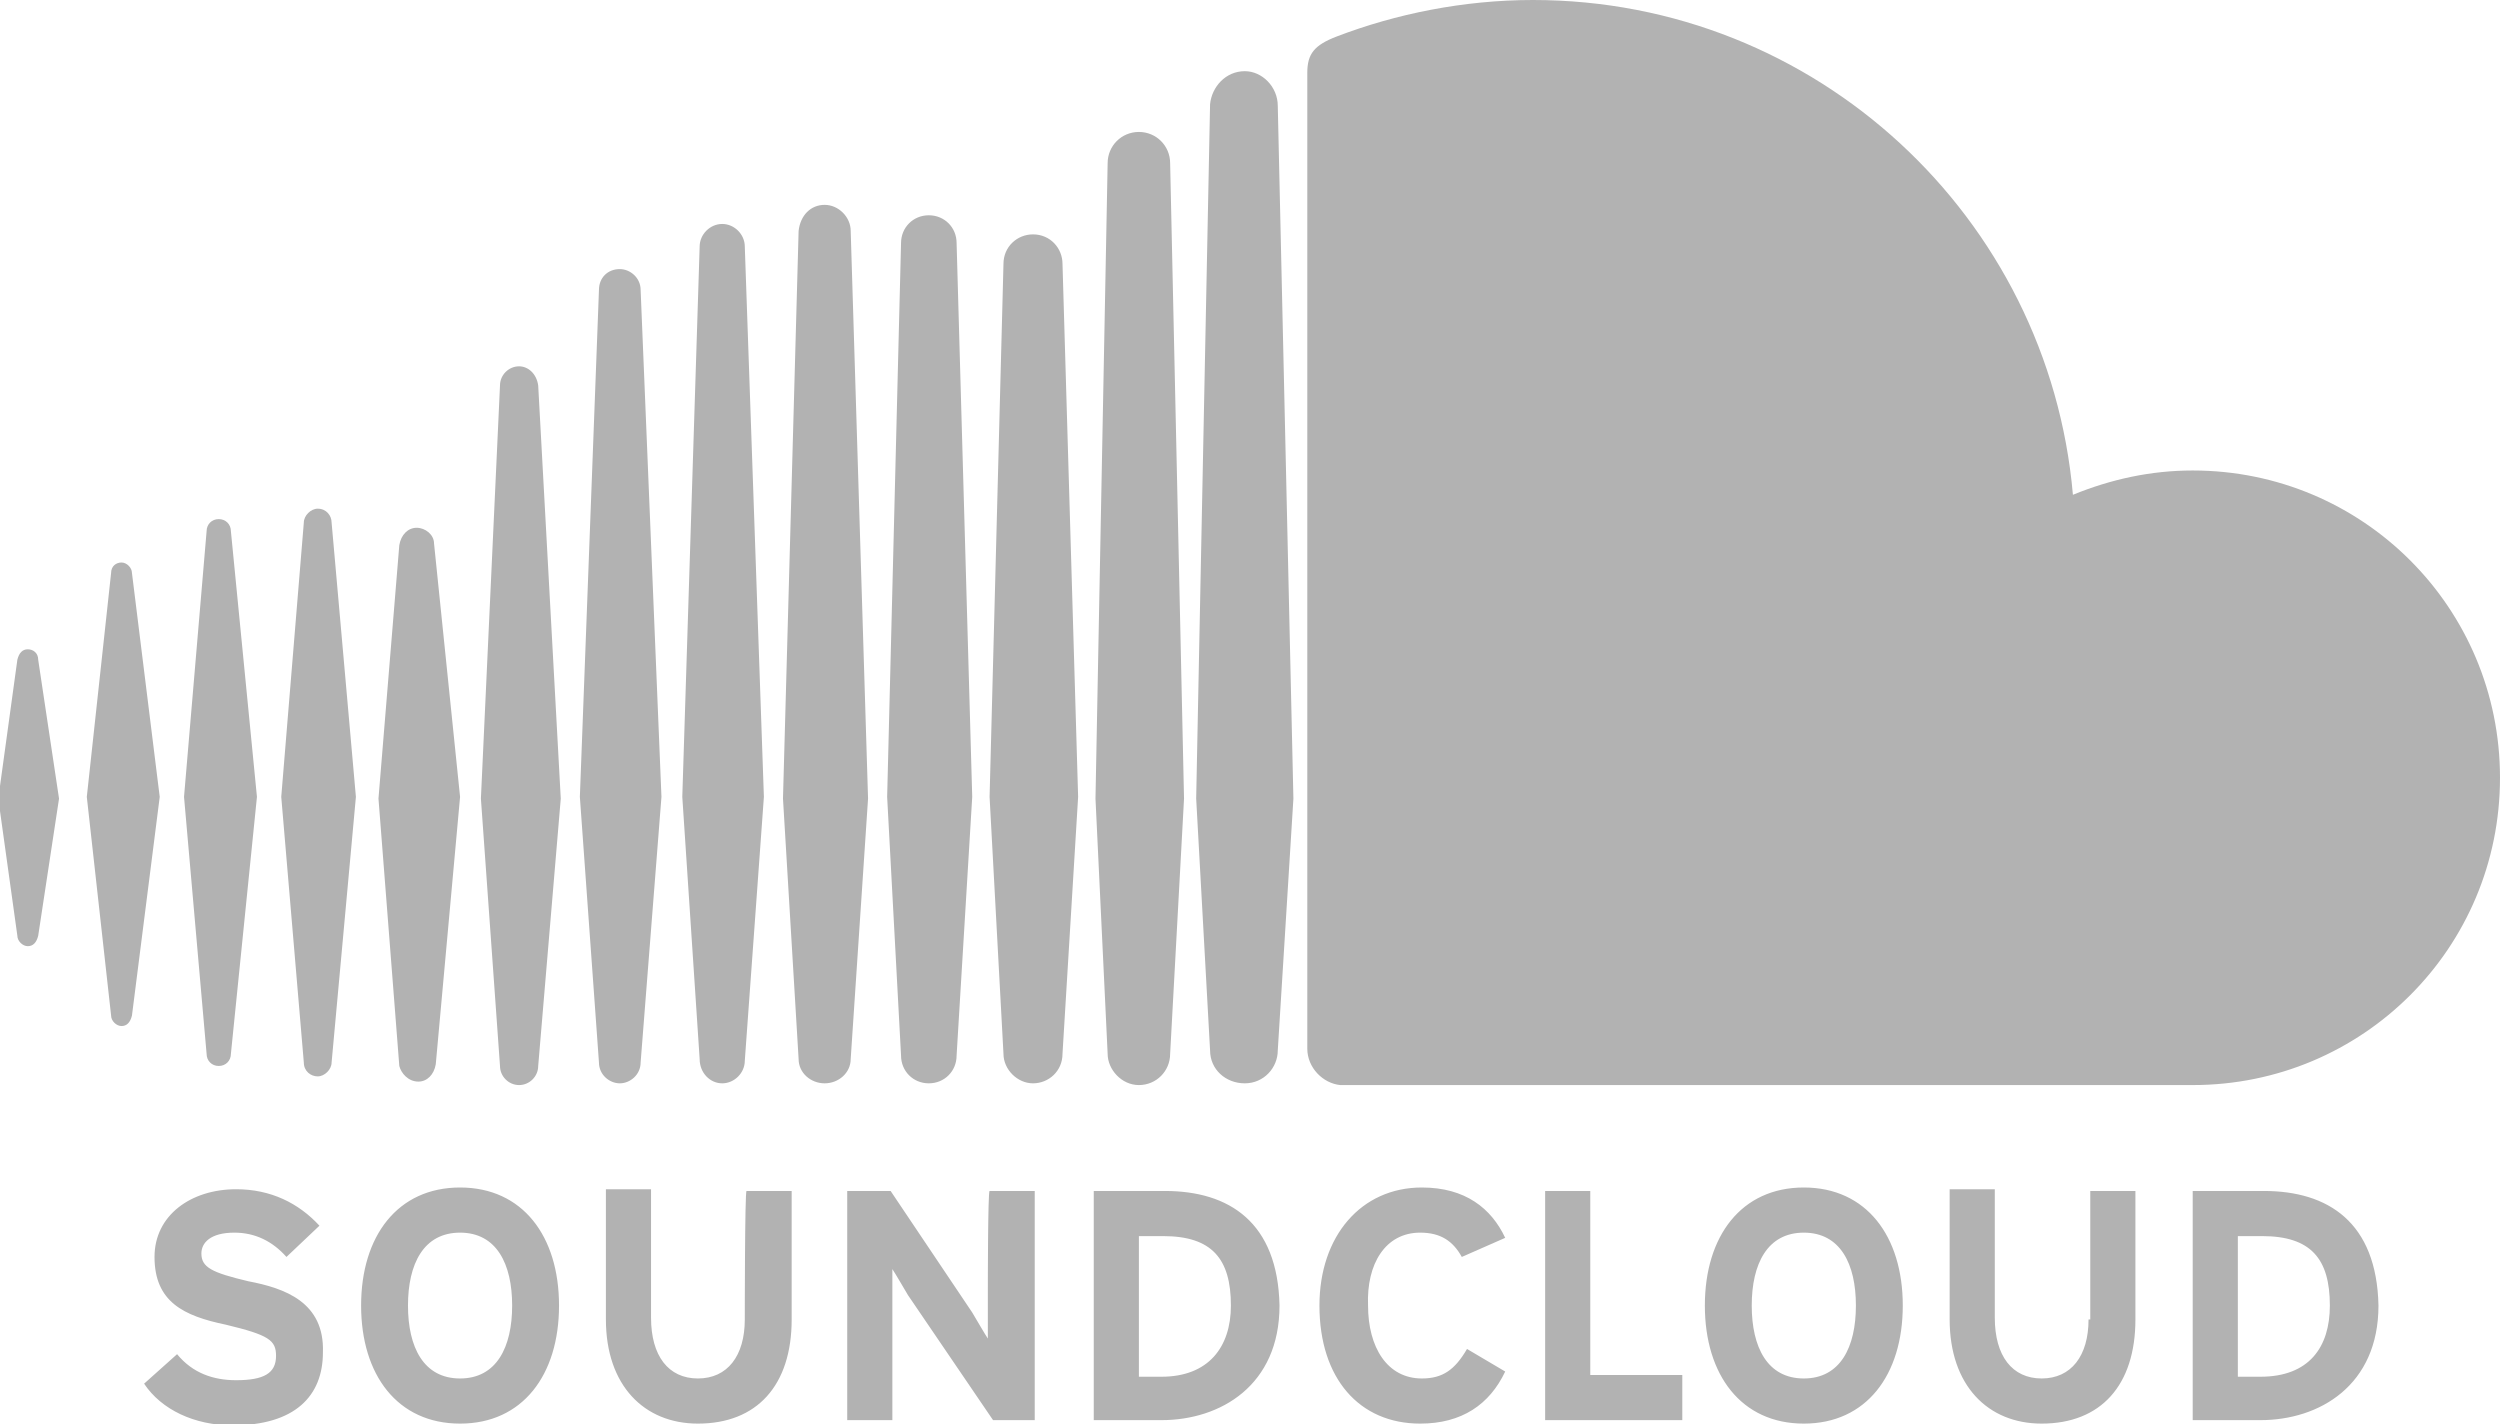
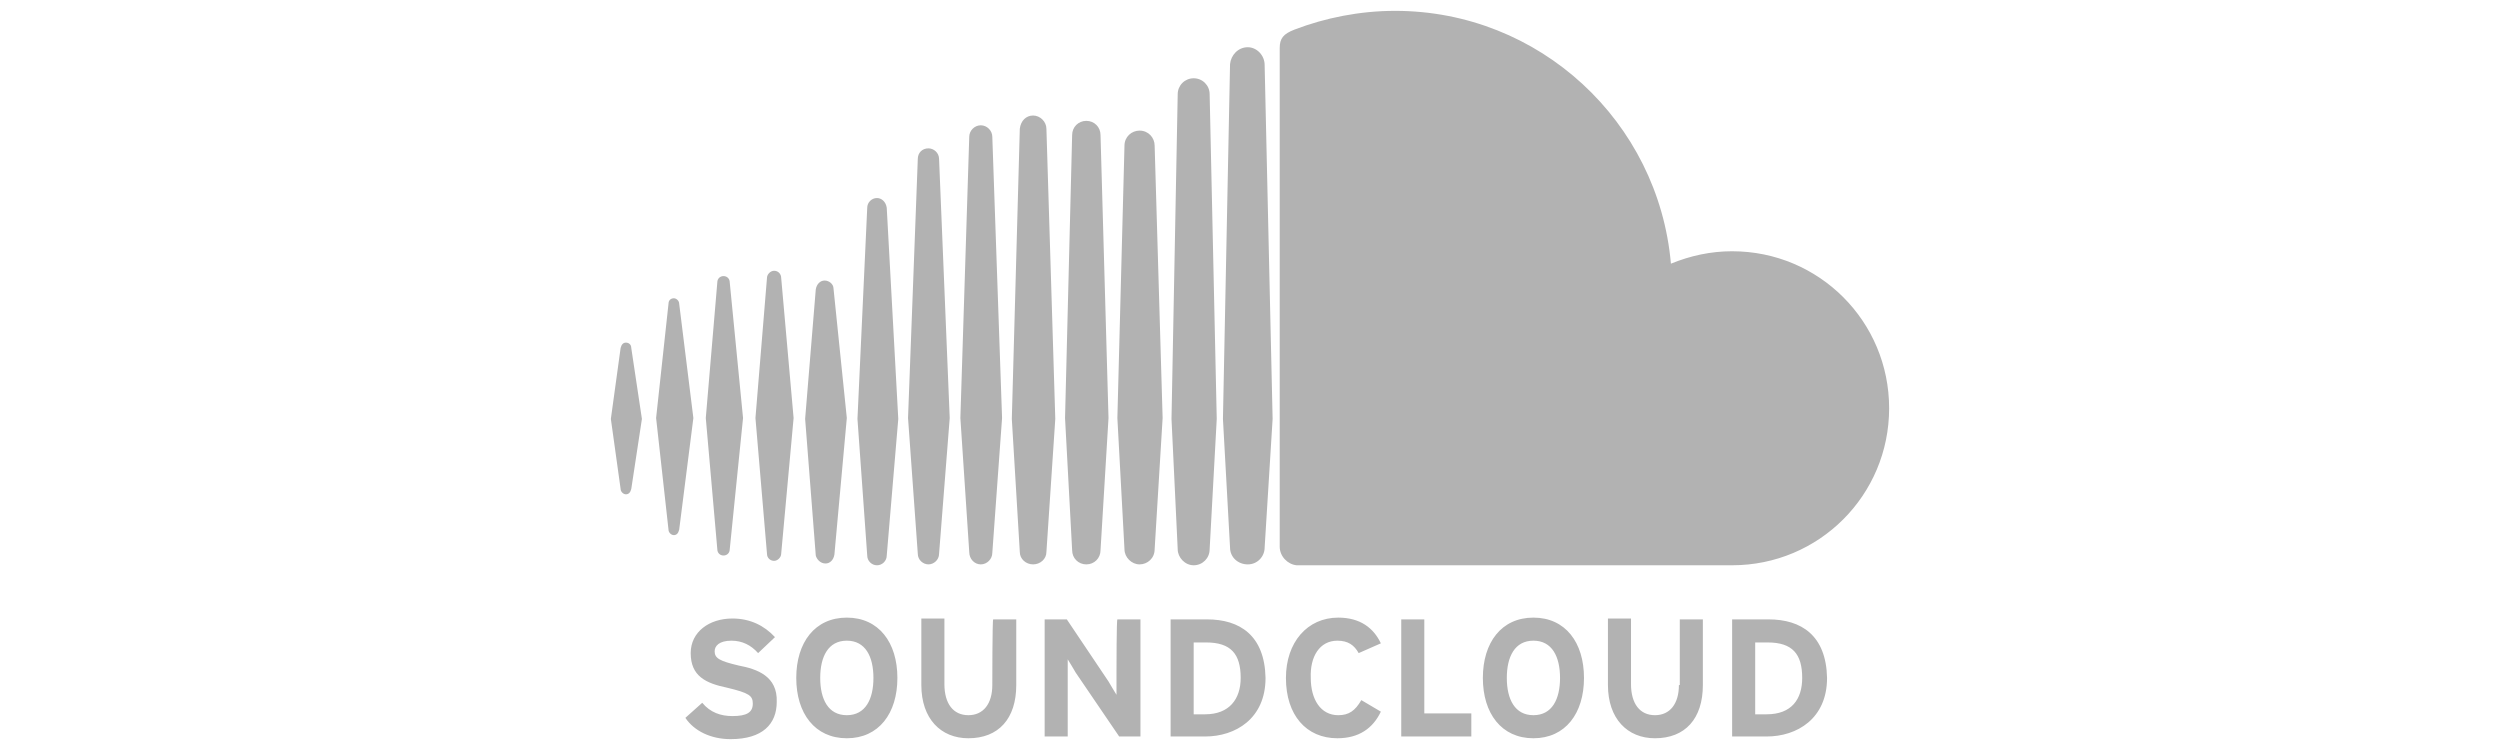
- <svg xmlns="http://www.w3.org/2000/svg" version="1.1" id="Layer_1" x="0px" y="0px" viewBox="0 0 144 82" style="enable-background:new 0 0 144 82;" xml:space="preserve">
-   <style type="text/css">
+ <svg xmlns="http://www.w3.org/2000/svg" version="1.1" id="Layer_1" x="0px" y="0px" viewBox="0 0 300 90" xml:space="preserve" width="300" height="90">
+   <defs id="defs9550" />
+   <style type="text/css" id="style9543">
	.st0{fill:#B2B2B2;}
</style>
-   <path class="st0" d="M1.6,37.4c-0.3,0-0.5,0.2-0.6,0.6l-1.1,8l1.1,7.9c0,0.3,0.3,0.6,0.6,0.6c0.3,0,0.5-0.2,0.6-0.6l0,0v0  c0,0,0,0,0,0l1.2-7.9l-1.2-8C2.2,37.6,1.9,37.4,1.6,37.4z M7.6,33c0-0.3-0.3-0.6-0.6-0.6c-0.3,0-0.6,0.2-0.6,0.6  c0,0-1.4,12.9-1.4,12.9l1.4,12.6c0,0.3,0.3,0.6,0.6,0.6c0.3,0,0.5-0.2,0.6-0.6l1.6-12.6L7.6,33z M29.9,21.1c-0.6,0-1.1,0.5-1.1,1.1  l-1.1,23.8l1.1,15.4c0,0.6,0.5,1.1,1.1,1.1c0.6,0,1.1-0.5,1.1-1.1v0l1.3-15.4l-1.3-23.8C30.9,21.5,30.4,21.1,29.9,21.1z M18.3,29.3  c-0.4,0-0.8,0.4-0.8,0.8l-1.3,15.8l1.3,15.3c0,0.5,0.4,0.8,0.8,0.8c0.4,0,0.8-0.4,0.8-0.8l1.4-15.3l-1.4-15.8  C19.1,29.7,18.8,29.3,18.3,29.3z M41.6,62.4c0.7,0,1.3-0.6,1.3-1.3L44,45.9l-1.1-31.7c0-0.7-0.6-1.3-1.3-1.3c-0.7,0-1.3,0.6-1.3,1.3  c0,0-1,31.7-1,31.7l1,15.1C40.3,61.8,40.9,62.4,41.6,62.4z M65.6,62.5c1,0,1.8-0.8,1.8-1.8v0v0l0.8-14.7L67.4,9.4  c0-1-0.8-1.8-1.8-1.8c-1,0-1.8,0.8-1.8,1.8l-0.7,36.6c0,0,0.7,14.7,0.7,14.7C63.8,61.6,64.6,62.5,65.6,62.5z M53.5,62.4  c0.9,0,1.6-0.7,1.6-1.6v0L56,45.9L55.1,14c0-0.9-0.7-1.6-1.6-1.6c-0.9,0-1.6,0.7-1.6,1.6l-0.8,31.9l0.8,14.9  C51.9,61.7,52.6,62.4,53.5,62.4z M24.1,62.3c0.5,0,0.9-0.4,1-1l1.4-15.4L25,31.3c0-0.5-0.5-0.9-1-0.9c-0.5,0-0.9,0.4-1,1l-1.2,14.6  l1.2,15.4C23.1,61.8,23.5,62.3,24.1,62.3z M12.6,61.4c0.4,0,0.7-0.3,0.7-0.7l1.5-14.8l-1.5-15.3c0-0.4-0.3-0.7-0.7-0.7  c-0.4,0-0.7,0.3-0.7,0.7c0,0-1.3,15.3-1.3,15.3l1.3,14.8C11.9,61.1,12.2,61.4,12.6,61.4z M59.5,13.5c-0.9,0-1.7,0.7-1.7,1.7  l-0.8,30.7l0.8,14.8c0,0.9,0.8,1.7,1.7,1.7c0.9,0,1.7-0.7,1.7-1.7v0l0.9-14.8l-0.9-30.7C61.2,14.3,60.5,13.5,59.5,13.5z M35.7,62.4  c0.6,0,1.2-0.5,1.2-1.2l1.2-15.3l-1.2-29.2c0-0.7-0.6-1.2-1.2-1.2c-0.7,0-1.2,0.5-1.2,1.2c0,0-1.1,29.2-1.1,29.2l1.1,15.3  C34.5,61.9,35.1,62.4,35.7,62.4z M49,61L49,61l1-15l-1-32.7c0-0.8-0.7-1.5-1.5-1.5c-0.8,0-1.4,0.6-1.5,1.5l-0.9,32.7l0.9,15  c0,0.8,0.7,1.4,1.5,1.4C48.3,62.4,49,61.8,49,61L49,61z M126.3,27.1c-2.4,0-4.7,0.5-6.9,1.4C118,12.5,104.6,0,88.3,0  c-4,0-7.9,0.8-11.3,2.1c-1.3,0.5-1.7,1-1.7,2.1v56.2c0,1.1,0.9,2,1.9,2.1c0,0,48.8,0,49.1,0c9.8,0,17.7-7.9,17.7-17.7  S136.1,27.1,126.3,27.1z M71.7,4.1c-1.1,0-1.9,0.9-2,1.9L68.9,46l0.8,14.5c0,1.1,0.9,1.9,2,1.9c1.1,0,1.9-0.9,1.9-1.9v0L74.5,46  L73.6,6.1C73.6,5,72.7,4.1,71.7,4.1z M14.3,73.8c-2.1-0.5-2.7-0.8-2.7-1.6c0-0.6,0.5-1.2,1.9-1.2c1.2,0,2.2,0.5,3,1.4l1.9-1.8  c-1.2-1.3-2.8-2.1-4.8-2.1c-2.6,0-4.7,1.5-4.7,3.9c0,2.6,1.7,3.4,4.1,3.9c2.5,0.6,2.9,0.9,2.9,1.8c0,1-0.7,1.4-2.3,1.4  c-1.3,0-2.5-0.4-3.4-1.5l-1.9,1.7c1,1.5,2.9,2.4,5.1,2.4c3.6,0,5.2-1.7,5.2-4.2C18.7,75,16.4,74.2,14.3,73.8z M26.5,68.4  c-3.6,0-5.7,2.8-5.7,6.8c0,4,2.1,6.8,5.7,6.8s5.7-2.8,5.7-6.8C32.2,71.2,30.1,68.4,26.5,68.4z M26.5,79.4c-2.1,0-3-1.8-3-4.2  c0-2.4,0.9-4.2,3-4.2c2.1,0,3,1.8,3,4.2C29.5,77.6,28.6,79.4,26.5,79.4z M42.9,76c0,2.1-1,3.4-2.7,3.4c-1.7,0-2.7-1.3-2.7-3.5v-7.4  h-2.6V76c0,3.8,2.2,6,5.3,6c3.4,0,5.4-2.2,5.4-6v-7.4h-2.6C42.9,68.6,42.9,76,42.9,76z M56.9,74.2c0,0.7,0,2.4,0,2.9  c-0.2-0.3-0.6-1-0.9-1.5l-4.7-7h-2.5v13.2h2.6V76c0-0.7,0-2.4,0-2.9c0.2,0.3,0.6,1,0.9,1.5l4.9,7.2h2.4V68.6h-2.6  C56.9,68.6,56.9,74.2,56.9,74.2z M67.1,68.6h-4.1v13.2h3.9c3.4,0,6.8-2,6.8-6.6C73.6,70.4,70.8,68.6,67.1,68.6z M66.9,79.3h-1.3  v-8.1H67c2.8,0,3.9,1.3,3.9,4C70.9,77.6,69.6,79.3,66.9,79.3z M81.8,71c1.2,0,1.9,0.5,2.4,1.4l2.5-1.1c-0.8-1.7-2.3-2.9-4.8-2.9  c-3.5,0-5.9,2.8-5.9,6.8c0,4.2,2.3,6.8,5.8,6.8c2.4,0,4-1.1,4.9-3l-2.2-1.3c-0.7,1.2-1.4,1.7-2.6,1.7c-2,0-3.1-1.8-3.1-4.2  C78.7,72.8,79.8,71,81.8,71z M91.6,68.6H89v13.2h7.9v-2.6h-5.3V68.6z M103.9,68.4c-3.6,0-5.7,2.8-5.7,6.8c0,4,2.1,6.8,5.7,6.8  c3.6,0,5.7-2.8,5.7-6.8C109.6,71.2,107.5,68.4,103.9,68.4z M103.9,79.4c-2.1,0-3-1.8-3-4.2c0-2.4,0.9-4.2,3-4.2c2.1,0,3,1.8,3,4.2  C106.9,77.6,106,79.4,103.9,79.4z M120.3,76c0,2.1-1,3.4-2.7,3.4c-1.7,0-2.7-1.3-2.7-3.5v-7.4h-2.6V76c0,3.8,2.2,6,5.3,6  c3.4,0,5.4-2.2,5.4-6v-7.4h-2.6V76z M130.4,68.6h-4.1v13.2h3.9c3.4,0,6.8-2,6.8-6.6C136.9,70.4,134.1,68.6,130.4,68.6z M130.2,79.3  h-1.3v-8.1h1.4c2.8,0,3.9,1.3,3.9,4C134.2,77.6,133,79.3,130.2,79.3z" />
+   <path class="st0" d="m 75.113,41.115 c -0.319,0 -0.532,0.213 -0.639,0.639 l -1.171,8.516 1.171,8.409 c 0,0.319 0.319,0.639 0.639,0.639 0.319,0 0.532,-0.213 0.639,-0.639 v 0 0 c 0,0 0,0 0,0 l 1.277,-8.409 -1.277,-8.516 c 0,-0.426 -0.319,-0.639 -0.639,-0.639 z m 6.387,-4.684 c 0,-0.319 -0.319,-0.639 -0.639,-0.639 -0.319,0 -0.639,0.213 -0.639,0.639 0,0 -1.49,13.732 -1.49,13.732 l 1.49,13.413 c 0,0.319 0.319,0.639 0.639,0.639 0.319,0 0.532,-0.213 0.639,-0.639 L 83.204,50.163 Z M 105.238,23.764 c -0.639,0 -1.171,0.532 -1.171,1.171 l -1.171,25.335 1.171,16.393 c 0,0.639 0.532,1.171 1.171,1.171 0.639,0 1.171,-0.532 1.171,-1.171 v 0 l 1.384,-16.393 -1.384,-25.335 c -0.106,-0.745 -0.639,-1.171 -1.171,-1.171 z m -12.348,8.729 c -0.426,0 -0.852,0.426 -0.852,0.852 l -1.384,16.819 1.384,16.287 c 0,0.532 0.426,0.852 0.852,0.852 0.426,0 0.852,-0.426 0.852,-0.852 l 1.49,-16.287 -1.49,-16.819 c 0,-0.426 -0.319,-0.852 -0.852,-0.852 z M 117.693,67.727 c 0.745,0 1.384,-0.639 1.384,-1.384 L 120.248,50.163 119.077,16.419 c 0,-0.745 -0.639,-1.384 -1.384,-1.384 -0.745,0 -1.384,0.639 -1.384,1.384 0,0 -1.064,33.744 -1.064,33.744 l 1.064,16.074 c 0,0.852 0.639,1.49 1.384,1.49 z m 25.548,0.106 c 1.064,0 1.916,-0.852 1.916,-1.916 v 0 0 l 0.852,-15.648 -0.852,-38.96 c 0,-1.064 -0.852,-1.916 -1.916,-1.916 -1.064,0 -1.916,0.852 -1.916,1.916 l -0.745,38.96 c 0,0 0.745,15.648 0.745,15.648 0,0.958 0.852,1.916 1.916,1.916 z M 130.36,67.727 c 0.958,0 1.703,-0.745 1.703,-1.703 v 0 l 0.958,-15.861 -0.958,-33.957 c 0,-0.958 -0.745,-1.703 -1.703,-1.703 -0.958,0 -1.703,0.745 -1.703,1.703 l -0.852,33.957 0.852,15.861 c 0,0.958 0.745,1.703 1.703,1.703 z M 99.064,67.62 c 0.532,0 0.958,-0.426 1.064,-1.064 l 1.49,-16.393 -1.597,-15.541 c 0,-0.532 -0.532,-0.958 -1.064,-0.958 -0.532,0 -0.958,0.426 -1.064,1.064 l -1.277,15.541 1.277,16.393 c 0.106,0.426 0.532,0.958 1.171,0.958 z M 86.823,66.662 c 0.426,0 0.745,-0.319 0.745,-0.745 L 89.165,50.163 87.568,33.876 c 0,-0.426 -0.319,-0.745 -0.745,-0.745 -0.426,0 -0.745,0.319 -0.745,0.745 0,0 -1.384,16.287 -1.384,16.287 l 1.384,15.754 c 0,0.426 0.319,0.745 0.745,0.745 z M 136.747,15.673 c -0.958,0 -1.81,0.745 -1.81,1.81 l -0.852,32.68 0.852,15.754 c 0,0.958 0.852,1.81 1.81,1.81 0.958,0 1.81,-0.745 1.81,-1.81 v 0 l 0.958,-15.754 -0.958,-32.68 c 0,-0.958 -0.745,-1.81 -1.81,-1.81 z m -25.335,52.053 c 0.639,0 1.277,-0.532 1.277,-1.277 l 1.277,-16.287 -1.277,-31.083 c 0,-0.745 -0.639,-1.277 -1.277,-1.277 -0.745,0 -1.277,0.532 -1.277,1.277 0,0 -1.171,31.083 -1.171,31.083 l 1.171,16.287 c 0,0.745 0.639,1.277 1.277,1.277 z m 14.158,-1.49 v 0 l 1.064,-15.967 -1.064,-34.809 c 0,-0.852 -0.745,-1.597 -1.597,-1.597 -0.852,0 -1.49,0.639 -1.597,1.597 l -0.958,34.809 0.958,15.967 c 0,0.852 0.745,1.49 1.597,1.49 0.852,0 1.597,-0.639 1.597,-1.49 z m 82.285,-36.086 c -2.555,0 -5.003,0.532 -7.345,1.49 -1.49,-17.032 -15.754,-30.338 -33.105,-30.338 -4.258,0 -8.409,0.852 -12.029,2.235 -1.384,0.532 -1.81,1.064 -1.81,2.235 V 65.598 c 0,1.171 0.958,2.129 2.023,2.235 0,0 51.947,0 52.266,0 10.432,0 18.841,-8.409 18.841,-18.841 0,-10.432 -8.409,-18.841 -18.841,-18.841 z M 149.734,5.667 c -1.171,0 -2.023,0.958 -2.129,2.023 l -0.852,42.579 0.852,15.435 c 0,1.171 0.958,2.023 2.129,2.023 1.171,0 2.023,-0.958 2.023,-2.023 v 0 L 152.714,50.269 151.756,7.796 c 0,-1.171 -0.958,-2.129 -2.023,-2.129 z M 88.632,79.862 c -2.235,-0.532 -2.874,-0.852 -2.874,-1.703 0,-0.639 0.532,-1.277 2.023,-1.277 1.277,0 2.342,0.532 3.193,1.49 l 2.023,-1.916 c -1.277,-1.384 -2.981,-2.235 -5.11,-2.235 -2.768,0 -5.003,1.597 -5.003,4.151 0,2.768 1.81,3.619 4.364,4.151 2.661,0.639 3.087,0.958 3.087,1.916 0,1.064 -0.745,1.49 -2.448,1.49 -1.384,0 -2.661,-0.426 -3.619,-1.597 l -2.023,1.81 c 1.064,1.597 3.087,2.555 5.429,2.555 3.832,0 5.535,-1.81 5.535,-4.471 0.106,-3.087 -2.342,-3.939 -4.577,-4.364 z m 12.987,-5.748 c -3.832,0 -6.068,2.981 -6.068,7.239 0,4.258 2.235,7.238 6.068,7.238 3.832,0 6.068,-2.981 6.068,-7.238 0,-4.258 -2.235,-7.239 -6.068,-7.239 z m 0,11.709 c -2.235,0 -3.193,-1.916 -3.193,-4.471 0,-2.555 0.958,-4.471 3.193,-4.471 2.235,0 3.193,1.916 3.193,4.471 0,2.555 -0.958,4.471 -3.193,4.471 z m 17.458,-3.619 c 0,2.235 -1.064,3.619 -2.874,3.619 -1.81,0 -2.874,-1.384 -2.874,-3.726 V 74.22 h -2.768 v 7.984 c 0,4.045 2.342,6.387 5.642,6.387 3.619,0 5.748,-2.342 5.748,-6.387 v -7.877 h -2.768 c -0.106,0 -0.106,7.877 -0.106,7.877 z m 14.903,-1.916 c 0,0.745 0,2.555 0,3.087 -0.213,-0.319 -0.639,-1.064 -0.958,-1.597 l -5.003,-7.451 h -2.661 v 14.051 h 2.768 V 82.204 c 0,-0.745 0,-2.555 0,-3.087 0.213,0.319 0.639,1.064 0.958,1.597 l 5.216,7.664 h 2.555 V 74.327 h -2.768 c -0.106,0 -0.106,5.961 -0.106,5.961 z m 10.858,-5.961 h -4.364 v 14.051 h 4.151 c 3.619,0 7.239,-2.129 7.239,-7.026 -0.106,-5.11 -3.087,-7.026 -7.026,-7.026 z m -0.213,11.39 h -1.384 V 77.094 h 1.49 c 2.981,0 4.151,1.384 4.151,4.258 0,2.555 -1.384,4.364 -4.258,4.364 z m 15.861,-8.835 c 1.277,0 2.023,0.532 2.555,1.49 l 2.661,-1.171 c -0.852,-1.81 -2.448,-3.087 -5.11,-3.087 -3.726,0 -6.28,2.981 -6.28,7.239 0,4.471 2.448,7.238 6.174,7.238 2.555,0 4.258,-1.171 5.216,-3.193 l -2.342,-1.384 c -0.745,1.277 -1.49,1.81 -2.768,1.81 -2.129,0 -3.3,-1.916 -3.3,-4.471 -0.106,-2.555 1.064,-4.471 3.193,-4.471 z m 10.432,-2.555 h -2.768 v 14.051 h 8.409 v -2.768 h -5.642 z m 13.093,-0.213 c -3.832,0 -6.068,2.981 -6.068,7.239 0,4.258 2.235,7.238 6.068,7.238 3.832,0 6.068,-2.981 6.068,-7.238 0,-4.258 -2.235,-7.239 -6.068,-7.239 z m 0,11.709 c -2.235,0 -3.193,-1.916 -3.193,-4.471 0,-2.555 0.958,-4.471 3.193,-4.471 2.235,0 3.193,1.916 3.193,4.471 0,2.555 -0.958,4.471 -3.193,4.471 z m 17.458,-3.619 c 0,2.235 -1.065,3.619 -2.874,3.619 -1.81,0 -2.874,-1.384 -2.874,-3.726 V 74.22 h -2.768 v 7.984 c 0,4.045 2.342,6.387 5.642,6.387 3.619,0 5.748,-2.342 5.748,-6.387 v -7.877 h -2.768 v 7.877 z m 10.751,-7.877 h -4.364 v 14.051 h 4.151 c 3.619,0 7.239,-2.129 7.239,-7.026 -0.106,-5.11 -3.087,-7.026 -7.026,-7.026 z m -0.213,11.39 h -1.384 V 77.094 h 1.49 c 2.981,0 4.151,1.384 4.151,4.258 0,2.555 -1.277,4.364 -4.258,4.364 z" id="path9545" style="stroke-width:1.064" />
</svg>
